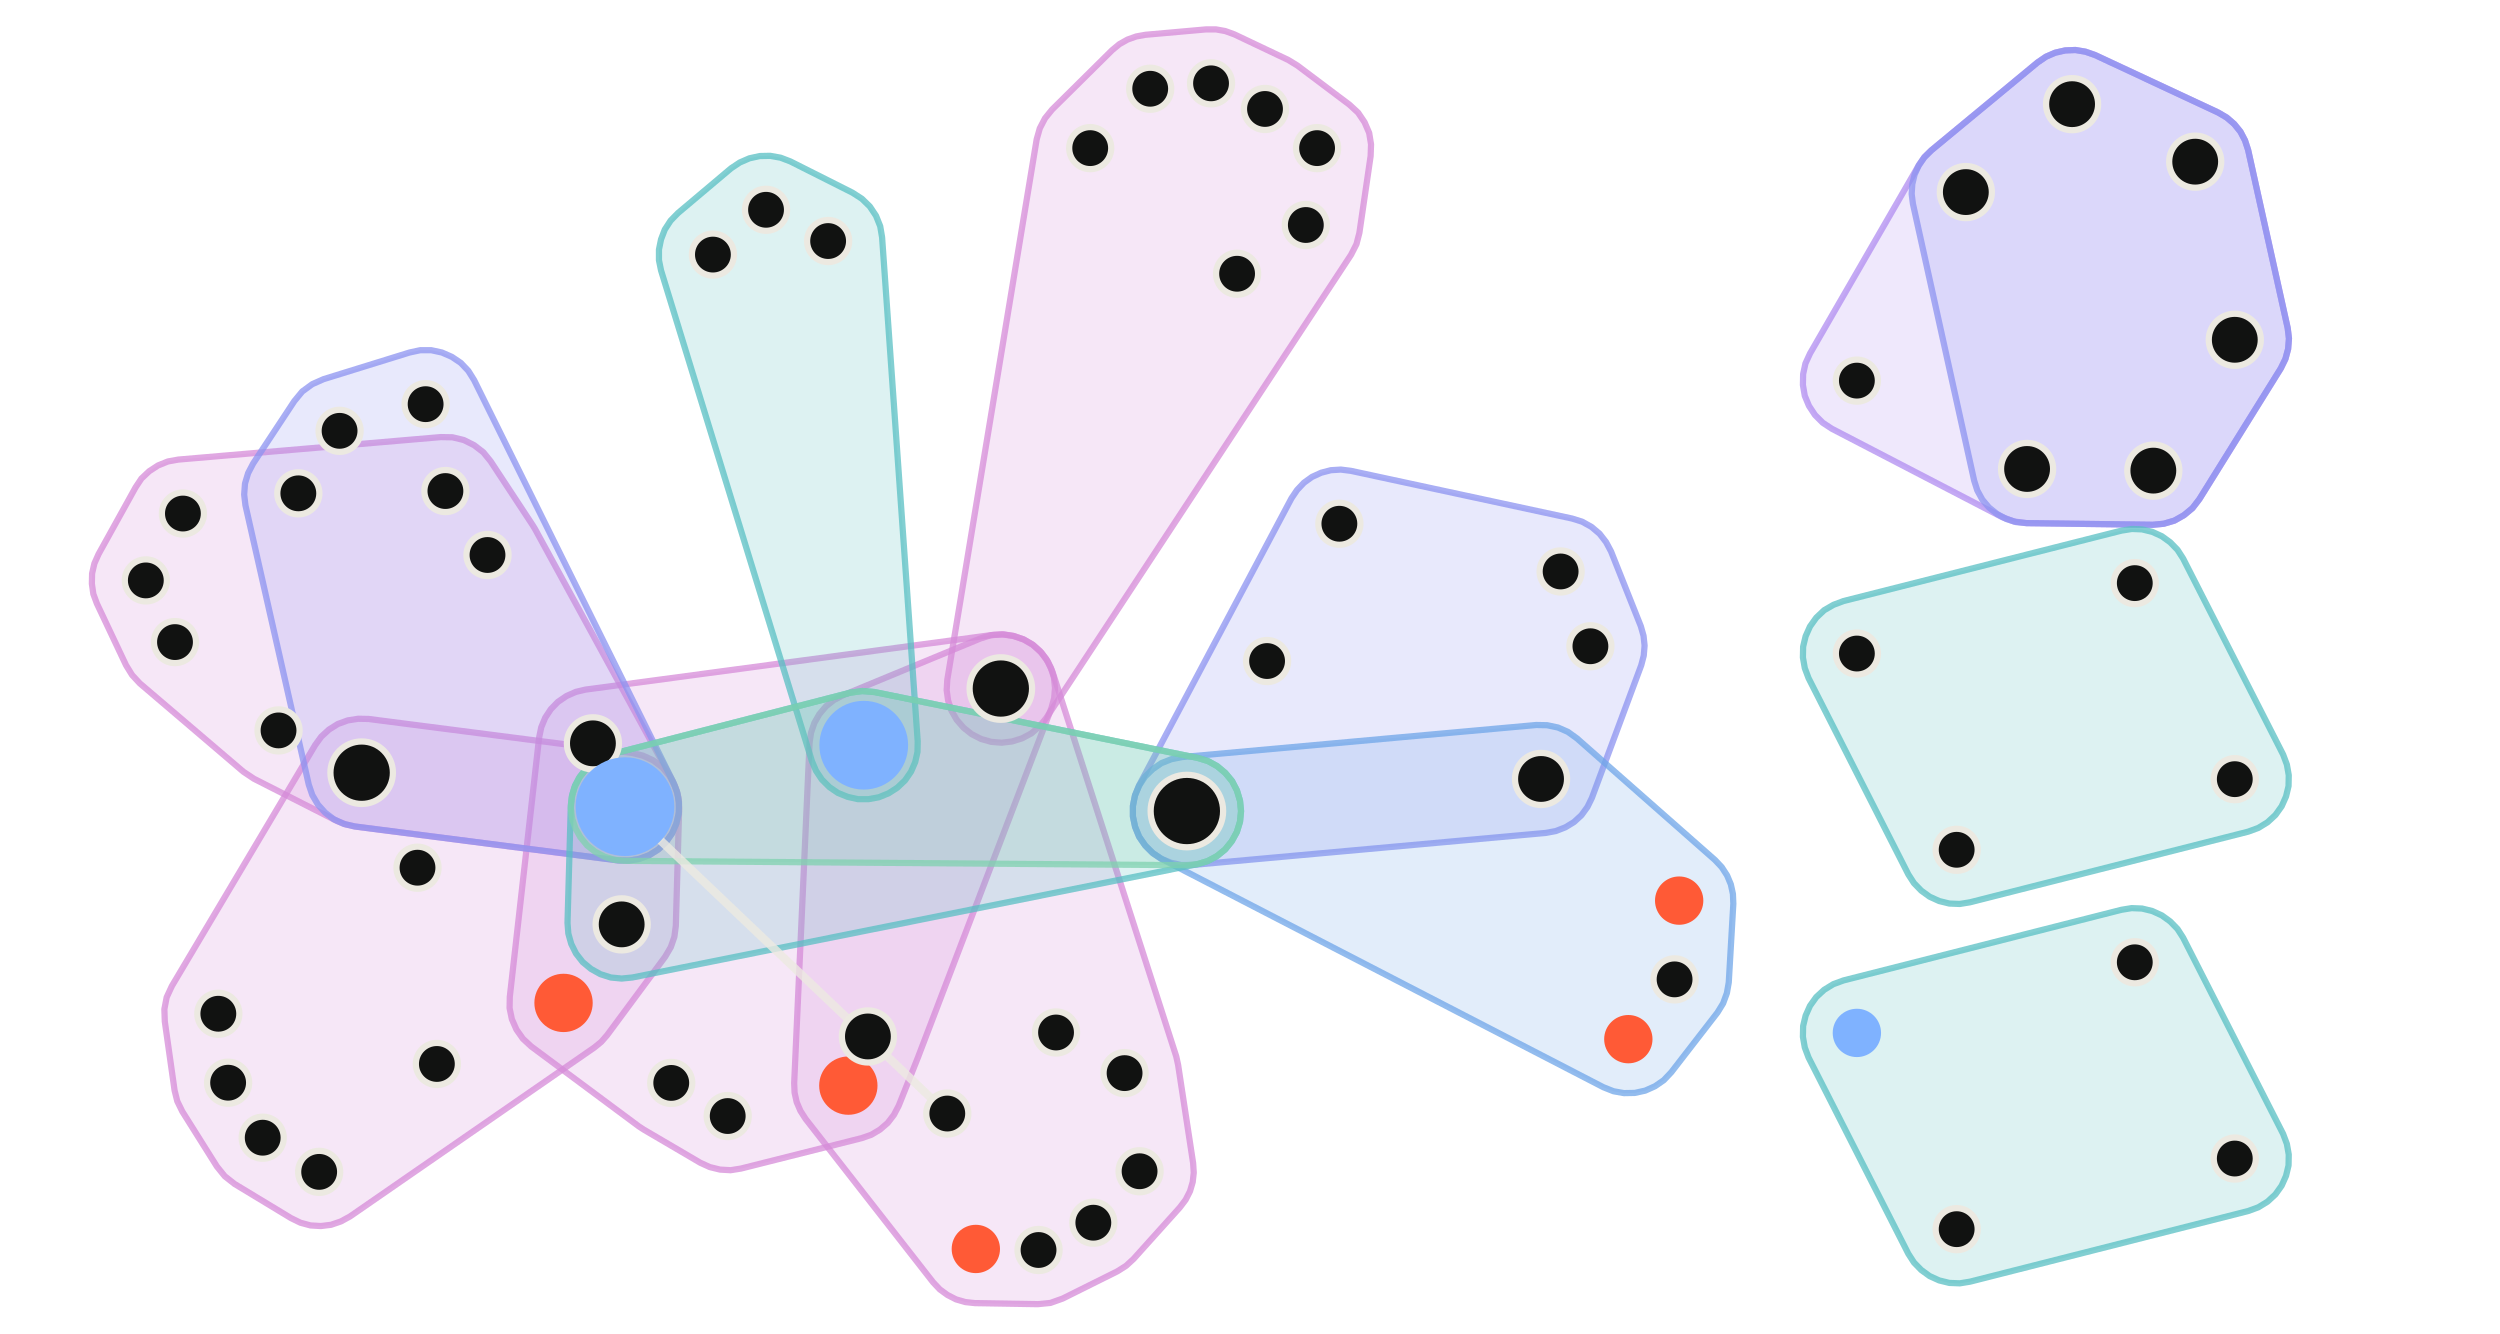
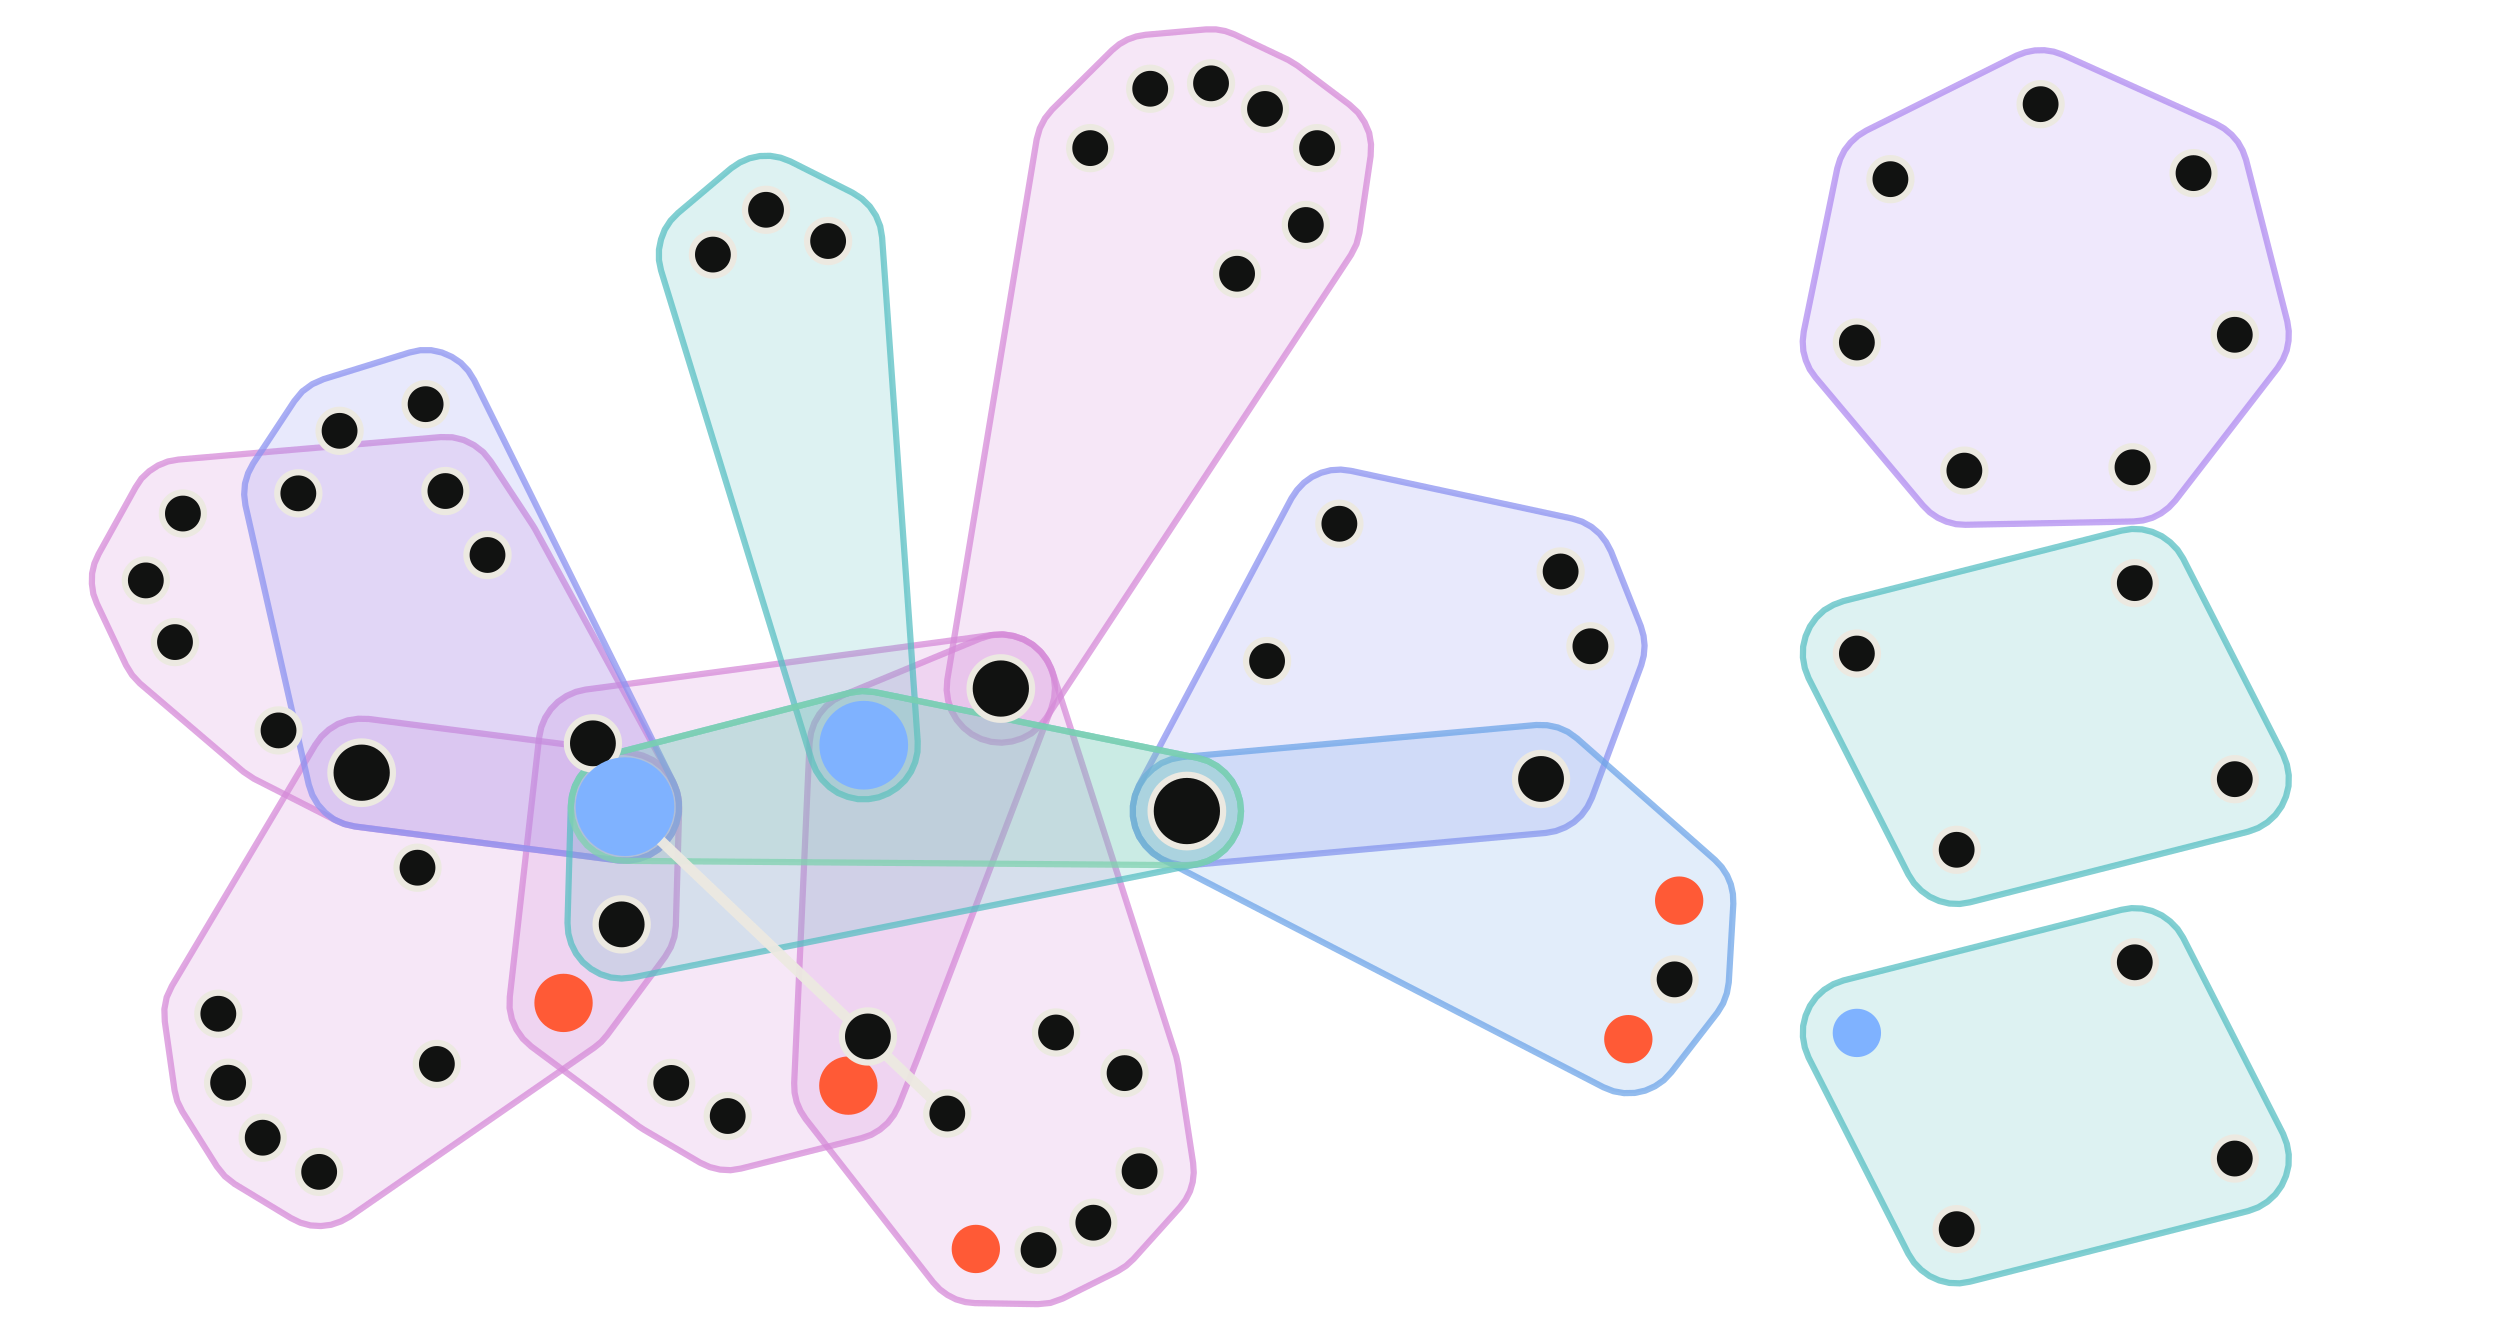
<svg class="hg hg--mini" viewBox="0 0 1200 640" aria-hidden="true" focusable="false">
  <path class="hg-edge" data-w="0" d="M176.9 345.1 L171.9 345.0 L166.9 345.8 L162.2 347.5 L157.9 350.2 L154.2 353.6 L151.3 357.6 L82.5 473.3 L80.0 478.7 L78.9 484.4 L79.1 490.3 L83.8 523.4 L85.1 528.6 L87.5 533.5 L104.1 559.9 L107.9 564.6 L112.6 568.3 L139.7 584.7 L144.2 586.9 L149.0 588.2 L154.0 588.5 L158.9 587.9 L163.6 586.3 L168.0 583.9 L285.3 502.8 L288.6 500.1 L291.4 496.9 L319.3 459.2 L322.0 454.6 L323.7 449.7 L324.4 444.4 L326.0 387.9 L325.6 382.5 L324.0 377.3 L321.4 372.5 L317.9 368.3 L313.6 365.0 L308.6 362.7 L303.3 361.4 L176.9 345.1 Z" fill="#D58BD8" fill-opacity="0.2" stroke="#D58BD8" stroke-opacity="0.75" stroke-width="3" stroke-linejoin="round" />
  <path class="hg-edge" data-w="1" d="M505.2 322.5 L503.0 317.6 L499.9 313.3 L495.9 309.6 L491.3 306.9 L486.3 305.2 L480.9 304.5 L475.6 304.9 L470.5 306.5 L404.7 333.7 L400.3 336.0 L396.5 339.0 L393.3 342.8 L390.9 347.0 L389.3 351.7 L388.6 356.5 L381.2 519.9 L381.4 524.5 L382.4 529.0 L384.2 533.2 L386.7 537.1 L447.9 615.5 L451.1 618.9 L454.8 621.6 L458.9 623.7 L463.4 625.0 L468.0 625.5 L498.1 626.0 L504.2 625.4 L510.1 623.3 L536.4 610.2 L540.5 607.6 L544.1 604.3 L566.3 579.6 L569.1 575.9 L571.2 571.8 L572.5 567.4 L573.0 562.9 L572.7 558.3 L565.5 511.2 L564.6 507.1 L505.2 322.5 Z" fill="#D58BD8" fill-opacity="0.2" stroke="#D58BD8" stroke-opacity="0.75" stroke-width="3" stroke-linejoin="round" />
  <path class="hg-edge" data-w="2" d="M504.7 339.8 L506.0 335.1 L506.4 330.2 L505.9 325.3 L504.5 320.7 L502.2 316.3 L499.2 312.5 L495.5 309.3 L491.3 306.9 L486.6 305.3 L481.8 304.5 L476.9 304.7 L281.1 331.0 L276.4 332.1 L271.9 334.1 L267.8 336.9 L264.4 340.4 L261.7 344.5 L259.8 349.1 L258.8 353.9 L244.7 478.5 L244.6 483.9 L245.7 489.2 L247.9 494.2 L251.0 498.6 L255.0 502.3 L306.7 540.7 L309.0 542.2 L336.1 558.1 L340.7 560.2 L345.6 561.4 L350.7 561.7 L355.7 560.9 L413.6 546.3 L418.2 544.7 L422.4 542.2 L426.1 539.0 L429.1 535.1 L431.4 530.7 L440.8 507.1 L440.9 506.8 L504.7 339.8 Z" fill="#D58BD8" fill-opacity="0.2" stroke="#D58BD8" stroke-opacity="0.75" stroke-width="3" stroke-linejoin="round" />
  <path class="hg-edge" data-w="3" d="M592.5 16.5 L588.1 14.9 L583.6 14.1 L579.0 14.1 L549.8 16.7 L545.4 17.5 L541.2 19.0 L537.3 21.2 L533.8 24.1 L505.0 52.6 L501.6 56.8 L499.1 61.6 L497.6 66.9 L454.7 326.3 L454.4 331.3 L455.1 336.3 L456.7 341.1 L459.2 345.5 L462.5 349.3 L466.4 352.4 L470.9 354.7 L475.8 356.1 L480.8 356.5 L485.8 355.9 L490.6 354.4 L495.1 352.0 L498.9 348.7 L502.1 344.8 L648.5 122.3 L651.1 117.2 L652.5 111.8 L657.9 74.9 L658.1 69.3 L657.2 63.8 L655.0 58.7 L651.9 54.1 L647.8 50.3 L622.8 31.5 L618.4 28.8 L592.5 16.5 Z" fill="#D58BD8" fill-opacity="0.2" stroke="#D58BD8" stroke-opacity="0.75" stroke-width="3" stroke-linejoin="round" />
  <path class="hg-edge" data-w="4" d="M235.5 221.4 L232.0 217.1 L227.6 213.7 L222.6 211.2 L217.2 209.9 L211.6 209.8 L85.6 220.6 L80.6 221.5 L75.9 223.4 L71.6 226.2 L67.9 229.7 L65.1 233.9 L47.3 266.0 L45.3 270.5 L44.2 275.3 L44.1 280.2 L44.8 285.1 L46.5 289.7 L60.5 319.3 L63.4 324.0 L67.1 328.0 L116.8 370.4 L121.9 373.8 L161.8 394.1 L165.9 395.7 L170.3 396.7 L296.7 413.0 L301.9 413.1 L307.0 412.2 L311.8 410.4 L316.2 407.6 L319.9 403.9 L322.8 399.7 L324.8 394.9 L325.9 389.8 L325.9 384.6 L324.8 379.5 L322.8 374.7 L256.8 253.9 L255.7 252.1 L235.5 221.4 Z" fill="#D58BD8" fill-opacity="0.2" stroke="#D58BD8" stroke-opacity="0.75" stroke-width="3" stroke-linejoin="round" />
-   <path class="hg-edge" data-w="5" d="M1005.6 26.4 L1001.0 24.8 L996.2 24.0 L991.3 24.2 L986.5 25.3 L982.1 27.2 L978.0 30.0 L927.0 72.2 L923.7 75.4 L921.1 79.2 L868.8 169.7 L866.6 174.5 L865.5 179.6 L865.4 184.8 L866.3 190.0 L868.3 194.8 L871.2 199.2 L874.9 202.9 L879.3 205.8 L961.0 248.2 L966.7 250.3 L972.7 251.1 L1033.3 251.9 L1038.6 251.4 L1043.7 249.9 L1048.3 247.3 L1052.4 243.9 L1055.7 239.6 L1094.8 176.8 L1097.0 172.3 L1098.3 167.5 L1098.7 162.5 L1098.1 157.5 L1079.1 72.0 L1077.6 67.4 L1075.4 63.2 L1072.4 59.5 L1068.8 56.4 L1064.7 54.0 L1005.6 26.4 Z" fill="#B08CF0" fill-opacity="0.2" stroke="#B08CF0" stroke-opacity="0.75" stroke-width="3" stroke-linejoin="round" />
+   <path class="hg-edge" data-w="5" d="M990.2 26.3 L985.8 24.8 L981.3 24.1 L976.7 24.2 L972.2 25.1 L967.9 26.7 L895.8 62.7 L891.8 65.2 L888.3 68.4 L885.4 72.1 L883.3 76.3 L881.9 80.8 L865.8 159.2 L865.3 163.8 L865.6 168.5 L866.8 173.0 L868.7 177.3 L871.4 181.1 L923.0 242.6 L926.3 245.9 L930.1 248.5 L934.3 250.4 L938.8 251.6 L943.4 251.9 L1024.1 250.3 L1028.7 249.8 L1033.2 248.5 L1037.3 246.4 L1041.0 243.6 L1044.2 240.2 L1093.3 176.6 L1095.8 172.6 L1097.6 168.2 L1098.5 163.6 L1098.6 158.9 L1097.9 154.3 L1078.1 76.7 L1076.5 72.3 L1074.2 68.2 L1071.2 64.7 L1067.6 61.7 L1063.6 59.4 L990.2 26.3 Z" fill="#B08CF0" fill-opacity="0.2" stroke="#B08CF0" stroke-opacity="0.75" stroke-width="3" stroke-linejoin="round" />
  <path class="hg-edge" data-w="6" d="M227.6 182.5 L224.8 178.0 L221.2 174.2 L216.9 171.3 L212.1 169.2 L207.0 168.1 L201.7 168.1 L196.6 169.2 L155.3 182.0 L149.9 184.4 L145.1 187.9 L141.3 192.5 L121.5 222.5 L119.1 227.1 L117.6 232.1 L117.2 237.4 L117.8 242.5 L148.2 376.6 L149.9 381.6 L152.6 386.2 L156.1 390.1 L160.3 393.3 L165.1 395.5 L170.3 396.7 L296.7 413.0 L301.8 413.1 L306.8 412.3 L311.6 410.5 L315.9 407.8 L319.6 404.3 L322.5 400.2 L324.6 395.5 L325.8 390.5 L325.9 385.4 L325.1 380.4 L323.3 375.7 L227.6 182.5 Z" fill="#8C93F0" fill-opacity="0.2" stroke="#8C93F0" stroke-opacity="0.75" stroke-width="3" stroke-linejoin="round" />
  <path class="hg-edge" data-w="7" d="M648.4 226.0 L643.6 225.4 L638.8 225.7 L634.2 226.9 L629.8 228.9 L625.9 231.7 L622.6 235.2 L619.9 239.2 L546.7 377.1 L544.8 381.8 L543.8 386.8 L543.8 391.8 L544.8 396.8 L546.7 401.5 L549.6 405.7 L553.1 409.3 L557.3 412.2 L562.0 414.1 L567.0 415.2 L572.0 415.2 L742.0 399.8 L746.8 398.9 L751.4 397.1 L755.5 394.6 L759.1 391.3 L762.0 387.3 L764.1 383.0 L787.8 319.3 L789.0 314.7 L789.4 309.9 L788.9 305.2 L787.6 300.6 L773.3 264.7 L770.9 260.2 L767.8 256.2 L763.9 252.9 L759.4 250.4 L754.6 248.9 L648.4 226.0 Z" fill="#8C93F0" fill-opacity="0.2" stroke="#8C93F0" stroke-opacity="0.75" stroke-width="3" stroke-linejoin="round" />
-   <path class="hg-edge" data-w="8" d="M1005.6 26.4 L1001.0 24.8 L996.2 24.0 L991.3 24.2 L986.5 25.3 L982.1 27.2 L978.0 30.0 L927.0 72.2 L923.7 75.5 L921.0 79.4 L919.0 83.8 L917.9 88.4 L917.6 93.1 L918.2 97.8 L947.6 230.7 L949.1 235.4 L951.5 239.8 L954.7 243.6 L958.6 246.7 L963.0 249.1 L967.7 250.6 L972.7 251.1 L1033.3 251.9 L1038.6 251.4 L1043.7 249.9 L1048.3 247.3 L1052.4 243.9 L1055.7 239.6 L1094.8 176.8 L1097.0 172.3 L1098.3 167.5 L1098.7 162.5 L1098.1 157.5 L1079.1 72.0 L1077.6 67.4 L1075.4 63.2 L1072.4 59.5 L1068.8 56.4 L1064.7 54.0 L1005.6 26.4 Z" fill="#8C93F0" fill-opacity="0.2" stroke="#8C93F0" stroke-opacity="0.75" stroke-width="3" stroke-linejoin="round" />
-   <path class="hg-edge" data-w="9" d="M756.9 354.4 L752.6 351.3 L747.8 349.2 L742.6 348.1 L737.4 348.0 L567.4 363.4 L562.3 364.4 L557.5 366.3 L553.3 369.2 L549.6 372.8 L546.8 377.1 L544.8 381.8 L543.8 386.9 L543.8 392.0 L544.9 397.0 L546.9 401.8 L549.8 406.0 L553.5 409.6 L557.8 412.4 L769.7 521.9 L774.5 523.8 L779.5 524.7 L784.7 524.6 L789.7 523.5 L794.4 521.4 L798.6 518.5 L802.2 514.7 L824.4 486.0 L827.1 481.6 L828.9 476.7 L829.8 471.6 L832.0 433.8 L831.8 429.1 L830.8 424.5 L829.0 420.2 L826.4 416.2 L823.2 412.8 L756.9 354.4 Z" fill="#6FA6E8" fill-opacity="0.2" stroke="#6FA6E8" stroke-opacity="0.75" stroke-width="3" stroke-linejoin="round" />
-   <path class="hg-edge" data-w="10" d="M1047.9 268.1 L1045.2 263.9 L1041.7 260.3 L1037.7 257.4 L1033.1 255.3 L1028.2 254.1 L1023.3 253.9 L1018.3 254.7 L884.9 288.5 L880.1 290.3 L875.6 292.9 L871.8 296.5 L868.8 300.7 L866.7 305.4 L865.5 310.4 L865.4 315.6 L866.3 320.7 L868.1 325.5 L916.0 419.7 L918.7 423.9 L922.2 427.5 L926.2 430.4 L930.8 432.5 L935.7 433.7 L940.7 433.9 L945.6 433.1 L1079.1 399.2 L1084.0 397.4 L1088.4 394.7 L1092.2 391.2 L1095.2 387.0 L1097.3 382.3 L1098.5 377.3 L1098.6 372.1 L1097.7 367.0 L1095.9 362.2 L1047.9 268.1 Z" fill="#58BFC2" fill-opacity="0.2" stroke="#58BFC2" stroke-opacity="0.75" stroke-width="3" stroke-linejoin="round" />
-   <path class="hg-edge" data-w="11" d="M419.8 332.2 L413.9 331.7 L408.1 332.5 L293.5 362.0 L289.0 363.6 L284.9 366.0 L281.3 369.2 L278.3 372.9 L276.0 377.1 L274.6 381.7 L274.0 386.5 L272.4 443.0 L272.8 448.1 L274.2 453.1 L276.5 457.7 L279.7 461.8 L283.7 465.1 L288.2 467.6 L293.2 469.2 L298.4 469.7 L303.5 469.2 L574.8 414.8 L579.7 413.3 L584.2 410.9 L588.1 407.7 L591.3 403.7 L593.7 399.3 L595.2 394.4 L595.7 389.3 L595.2 384.3 L593.7 379.4 L591.4 374.9 L588.1 371.0 L584.2 367.7 L579.8 365.3 L574.9 363.8 L419.8 332.2 Z" fill="#58BFC2" fill-opacity="0.2" stroke="#58BFC2" stroke-opacity="0.75" stroke-width="3" stroke-linejoin="round" />
-   <path class="hg-edge" data-w="12" d="M379.4 77.5 L374.7 75.7 L369.7 74.8 L364.7 74.9 L359.7 76.0 L355.1 78.0 L350.9 80.8 L325.4 102.3 L321.9 105.9 L319.1 110.2 L317.3 114.9 L316.3 119.8 L316.3 124.9 L317.3 129.8 L389.7 365.3 L391.7 370.0 L394.5 374.2 L398.1 377.8 L402.2 380.6 L406.9 382.5 L411.8 383.6 L416.9 383.6 L421.8 382.7 L426.5 380.8 L430.7 378.1 L434.4 374.6 L437.3 370.4 L439.3 365.8 L440.4 360.9 L440.5 355.9 L423.4 113.9 L422.5 108.6 L420.5 103.6 L417.5 99.1 L413.7 95.4 L409.2 92.5 L379.4 77.5 Z" fill="#58BFC2" fill-opacity="0.2" stroke="#58BFC2" stroke-opacity="0.75" stroke-width="3" stroke-linejoin="round" />
-   <path class="hg-edge" data-w="13" d="M1047.9 450.1 L1045.2 445.9 L1041.7 442.3 L1037.7 439.4 L1033.1 437.3 L1028.2 436.1 L1023.2 435.9 L1018.3 436.7 L884.9 470.6 L880.0 472.4 L875.6 475.1 L871.8 478.6 L868.8 482.8 L866.7 487.5 L865.5 492.5 L865.4 497.7 L866.3 502.8 L868.1 507.6 L916.0 601.8 L918.7 606.0 L922.2 609.6 L926.2 612.5 L930.8 614.6 L935.7 615.8 L940.7 616.0 L945.6 615.2 L1079.1 581.3 L1084.0 579.5 L1088.4 576.8 L1092.2 573.3 L1095.2 569.1 L1097.3 564.4 L1098.5 559.4 L1098.6 554.2 L1097.7 549.1 L1095.9 544.3 L1047.9 450.1 Z" fill="#58BFC2" fill-opacity="0.2" stroke="#58BFC2" stroke-opacity="0.75" stroke-width="3" stroke-linejoin="round" />
-   <path class="hg-edge" data-w="14" d="M419.8 332.2 L413.9 331.7 L408.1 332.5 L293.5 362.0 L288.8 363.7 L284.6 366.3 L280.8 369.6 L277.8 373.6 L275.7 378.1 L274.4 382.9 L274.0 387.9 L274.6 392.8 L276.2 397.6 L278.6 401.9 L281.8 405.8 L285.7 408.9 L290.1 411.2 L294.8 412.7 L299.8 413.2 L569.5 415.3 L574.6 414.8 L579.5 413.4 L584.0 411.0 L588.0 407.8 L591.2 403.9 L593.7 399.4 L595.2 394.5 L595.7 389.5 L595.2 384.4 L593.8 379.5 L591.4 375.0 L588.2 371.0 L584.3 367.8 L579.8 365.3 L574.9 363.8 L419.8 332.2 Z" fill="#7FD1AE" fill-opacity="0.2" stroke="#7FD1AE" stroke-opacity="0.75" stroke-width="3" stroke-linejoin="round" />
-   <line class="hg-edge" data-w="15" x1="300.0" y1="387.2" x2="454.7" y2="534.5" stroke="#ECE9E1" stroke-opacity="0.8" stroke-width="4" />
+   <path class="hg-edge" data-w="8" d="M756.9 354.4 L752.6 351.3 L747.8 349.2 L742.6 348.1 L737.4 348.0 L567.4 363.4 L562.3 364.4 L557.5 366.3 L553.3 369.2 L549.6 372.8 L546.8 377.1 L544.8 381.8 L543.8 386.9 L543.8 392.0 L544.9 397.0 L546.9 401.8 L549.8 406.0 L553.5 409.6 L557.8 412.4 L769.7 521.9 L774.5 523.8 L779.5 524.7 L784.7 524.6 L789.7 523.5 L794.4 521.4 L798.6 518.5 L802.2 514.7 L824.4 486.0 L827.1 481.6 L828.9 476.7 L829.8 471.6 L832.0 433.8 L831.8 429.1 L830.8 424.5 L829.0 420.2 L826.4 416.2 L823.2 412.8 L756.9 354.4 Z" fill="#6FA6E8" fill-opacity="0.2" stroke="#6FA6E8" stroke-opacity="0.75" stroke-width="3" stroke-linejoin="round" />
+   <path class="hg-edge" data-w="9" d="M1047.9 268.1 L1045.2 263.9 L1041.7 260.3 L1037.7 257.4 L1033.1 255.3 L1028.2 254.1 L1023.3 253.9 L1018.3 254.7 L884.9 288.5 L880.1 290.3 L875.6 292.9 L871.8 296.5 L868.8 300.7 L866.7 305.4 L865.5 310.4 L865.4 315.6 L866.3 320.7 L868.1 325.5 L916.0 419.7 L918.7 423.9 L922.2 427.5 L926.2 430.4 L930.8 432.5 L935.7 433.7 L940.7 433.9 L945.6 433.1 L1079.1 399.2 L1084.0 397.4 L1088.4 394.7 L1092.2 391.2 L1095.2 387.0 L1097.3 382.3 L1098.5 377.3 L1098.6 372.1 L1097.7 367.0 L1095.9 362.2 L1047.9 268.1 Z" fill="#58BFC2" fill-opacity="0.2" stroke="#58BFC2" stroke-opacity="0.75" stroke-width="3" stroke-linejoin="round" />
+   <path class="hg-edge" data-w="10" d="M419.8 332.2 L413.9 331.7 L408.1 332.5 L293.5 362.0 L289.0 363.6 L284.9 366.0 L281.3 369.2 L278.3 372.9 L276.0 377.1 L274.6 381.7 L274.0 386.5 L272.4 443.0 L272.8 448.1 L274.2 453.1 L276.5 457.7 L279.7 461.8 L283.7 465.1 L288.2 467.6 L293.2 469.2 L298.4 469.7 L303.5 469.2 L574.8 414.8 L579.7 413.3 L584.2 410.9 L588.1 407.7 L591.3 403.7 L593.7 399.3 L595.2 394.4 L595.7 389.3 L595.2 384.3 L593.7 379.4 L591.4 374.9 L588.1 371.0 L584.2 367.7 L579.8 365.3 L574.9 363.8 L419.8 332.2 Z" fill="#58BFC2" fill-opacity="0.2" stroke="#58BFC2" stroke-opacity="0.75" stroke-width="3" stroke-linejoin="round" />
+   <path class="hg-edge" data-w="11" d="M379.4 77.5 L374.7 75.7 L369.7 74.8 L364.7 74.9 L359.7 76.0 L355.1 78.0 L350.9 80.8 L325.4 102.3 L321.9 105.9 L319.1 110.2 L317.3 114.9 L316.3 119.8 L316.3 124.9 L317.3 129.8 L389.7 365.3 L391.7 370.0 L394.5 374.2 L398.1 377.8 L402.2 380.6 L406.9 382.5 L411.8 383.6 L416.9 383.6 L421.8 382.7 L426.5 380.8 L430.7 378.1 L434.4 374.6 L437.3 370.4 L439.3 365.8 L440.4 360.9 L440.5 355.9 L423.4 113.9 L422.5 108.6 L420.5 103.6 L417.5 99.1 L413.7 95.4 L409.2 92.5 L379.4 77.5 Z" fill="#58BFC2" fill-opacity="0.2" stroke="#58BFC2" stroke-opacity="0.75" stroke-width="3" stroke-linejoin="round" />
+   <path class="hg-edge" data-w="12" d="M1047.9 450.1 L1045.2 445.9 L1041.7 442.3 L1037.7 439.4 L1033.1 437.3 L1028.2 436.1 L1023.2 435.9 L1018.3 436.7 L884.9 470.6 L880.0 472.4 L875.6 475.1 L871.8 478.6 L868.8 482.8 L866.7 487.5 L865.5 492.5 L865.4 497.7 L866.3 502.8 L868.1 507.6 L916.0 601.8 L918.7 606.0 L922.2 609.6 L926.2 612.5 L930.8 614.6 L935.7 615.8 L940.7 616.0 L945.6 615.2 L1079.1 581.3 L1084.0 579.5 L1088.4 576.8 L1092.2 573.3 L1095.2 569.1 L1097.3 564.4 L1098.5 559.4 L1098.6 554.2 L1097.7 549.1 L1095.9 544.3 L1047.9 450.1 Z" fill="#58BFC2" fill-opacity="0.2" stroke="#58BFC2" stroke-opacity="0.75" stroke-width="3" stroke-linejoin="round" />
+   <path class="hg-edge" data-w="13" d="M419.8 332.2 L413.9 331.7 L408.1 332.5 L293.5 362.0 L288.8 363.7 L284.6 366.3 L280.8 369.6 L277.8 373.6 L275.7 378.1 L274.4 382.9 L274.0 387.9 L274.6 392.8 L276.2 397.6 L278.6 401.9 L281.8 405.8 L285.7 408.9 L290.1 411.2 L294.8 412.7 L299.8 413.2 L569.5 415.3 L574.6 414.8 L579.5 413.4 L584.0 411.0 L588.0 407.8 L591.2 403.9 L593.7 399.4 L595.2 394.5 L595.7 389.5 L595.2 384.4 L593.8 379.5 L591.4 375.0 L588.2 371.0 L584.3 367.8 L579.8 365.3 L574.9 363.8 L419.8 332.2 Z" fill="#7FD1AE" fill-opacity="0.2" stroke="#7FD1AE" stroke-opacity="0.75" stroke-width="3" stroke-linejoin="round" />
+   <line class="hg-edge hg-dyad" data-w="14" x1="300.0" y1="387.2" x2="454.7" y2="534.5" stroke="#ECE9E1" stroke-opacity="0.95" stroke-width="5" stroke-linecap="round" />
+   <circle cx="1023.6" cy="224.3" r="10.1" fill="#111211" stroke="#ECE9E1" stroke-width="3" />
  <circle cx="939.2" cy="590.0" r="10.1" fill="#111211" stroke="#ECE9E1" stroke-width="3" />
  <circle cx="133.7" cy="350.6" r="10.1" fill="#111211" stroke="#ECE9E1" stroke-width="3" />
  <circle cx="632.2" cy="71.1" r="10.1" fill="#111211" stroke="#ECE9E1" stroke-width="3" />
  <circle cx="468.4" cy="599.5" r="10.1" fill="#FF5A36" stroke="#FF5A36" stroke-width="3" />
+   <circle cx="942.9" cy="225.9" r="10.1" fill="#111211" stroke="#ECE9E1" stroke-width="3" />
  <circle cx="539.8" cy="515.1" r="10.1" fill="#111211" stroke="#ECE9E1" stroke-width="3" />
  <circle cx="642.9" cy="251.4" r="10.1" fill="#111211" stroke="#ECE9E1" stroke-width="3" />
  <circle cx="806.0" cy="432.3" r="10.1" fill="#FF5A36" stroke="#FF5A36" stroke-width="3" />
  <circle cx="523.3" cy="71.1" r="10.1" fill="#111211" stroke="#ECE9E1" stroke-width="3" />
  <circle cx="153.2" cy="562.5" r="10.1" fill="#111211" stroke="#ECE9E1" stroke-width="3" />
  <circle cx="84.0" cy="308.2" r="10.1" fill="#111211" stroke="#ECE9E1" stroke-width="3" />
  <circle cx="126.1" cy="546.1" r="10.1" fill="#111211" stroke="#ECE9E1" stroke-width="3" />
  <circle cx="204.3" cy="194.0" r="10.1" fill="#111211" stroke="#ECE9E1" stroke-width="3" />
  <circle cx="498.5" cy="600.0" r="10.1" fill="#111211" stroke="#ECE9E1" stroke-width="3" />
  <circle cx="349.3" cy="535.7" r="10.1" fill="#111211" stroke="#ECE9E1" stroke-width="3" />
  <circle cx="547.0" cy="562.2" r="10.1" fill="#111211" stroke="#ECE9E1" stroke-width="3" />
  <circle cx="608.2" cy="317.3" r="10.1" fill="#111211" stroke="#ECE9E1" stroke-width="3" />
  <circle cx="87.8" cy="246.5" r="10.1" fill="#111211" stroke="#ECE9E1" stroke-width="3" />
  <circle cx="506.9" cy="495.6" r="10.1" fill="#111211" stroke="#ECE9E1" stroke-width="3" />
  <circle cx="70.0" cy="278.6" r="10.1" fill="#111211" stroke="#ECE9E1" stroke-width="3" />
  <circle cx="939.2" cy="407.9" r="10.1" fill="#111211" stroke="#ECE9E1" stroke-width="3" />
  <circle cx="104.8" cy="486.6" r="10.1" fill="#111211" stroke="#ECE9E1" stroke-width="3" />
  <circle cx="213.8" cy="235.7" r="10.1" fill="#111211" stroke="#ECE9E1" stroke-width="3" />
  <circle cx="1024.7" cy="279.9" r="10.1" fill="#111211" stroke="#ECE9E1" stroke-width="3" />
  <circle cx="803.8" cy="470.1" r="10.1" fill="#111211" stroke="#ECE9E1" stroke-width="3" />
  <circle cx="552.1" cy="42.6" r="10.1" fill="#111211" stroke="#ECE9E1" stroke-width="3" />
  <circle cx="581.3" cy="40.0" r="10.1" fill="#111211" stroke="#ECE9E1" stroke-width="3" />
+   <circle cx="1072.7" cy="160.7" r="10.1" fill="#111211" stroke="#ECE9E1" stroke-width="3" />
  <circle cx="763.4" cy="310.2" r="10.1" fill="#111211" stroke="#ECE9E1" stroke-width="3" />
  <circle cx="397.5" cy="115.7" r="10.1" fill="#111211" stroke="#ECE9E1" stroke-width="3" />
  <circle cx="524.8" cy="586.9" r="10.1" fill="#111211" stroke="#ECE9E1" stroke-width="3" />
  <circle cx="367.7" cy="100.7" r="10.1" fill="#111211" stroke="#ECE9E1" stroke-width="3" />
  <circle cx="1072.7" cy="374.0" r="10.1" fill="#111211" stroke="#ECE9E1" stroke-width="3" />
  <circle cx="749.1" cy="274.3" r="10.1" fill="#111211" stroke="#ECE9E1" stroke-width="3" />
  <circle cx="163.0" cy="206.8" r="10.1" fill="#111211" stroke="#ECE9E1" stroke-width="3" />
+   <circle cx="979.5" cy="50.0" r="10.1" fill="#111211" stroke="#ECE9E1" stroke-width="3" />
  <circle cx="143.2" cy="236.8" r="10.1" fill="#111211" stroke="#ECE9E1" stroke-width="3" />
  <circle cx="454.7" cy="534.5" r="10.1" fill="#111211" stroke="#ECE9E1" stroke-width="3" />
  <circle cx="234.0" cy="266.4" r="10.1" fill="#111211" stroke="#ECE9E1" stroke-width="3" />
  <circle cx="607.2" cy="52.3" r="10.1" fill="#111211" stroke="#ECE9E1" stroke-width="3" />
+   <circle cx="907.4" cy="86.0" r="10.1" fill="#111211" stroke="#ECE9E1" stroke-width="3" />
  <circle cx="200.4" cy="416.5" r="10.1" fill="#111211" stroke="#ECE9E1" stroke-width="3" />
  <circle cx="322.2" cy="519.8" r="10.1" fill="#111211" stroke="#ECE9E1" stroke-width="3" />
  <circle cx="209.7" cy="510.7" r="10.1" fill="#111211" stroke="#ECE9E1" stroke-width="3" />
  <circle cx="593.8" cy="131.4" r="10.1" fill="#111211" stroke="#ECE9E1" stroke-width="3" />
  <circle cx="109.5" cy="519.7" r="10.1" fill="#111211" stroke="#ECE9E1" stroke-width="3" />
  <circle cx="781.6" cy="498.8" r="10.1" fill="#FF5A36" stroke="#FF5A36" stroke-width="3" />
  <circle cx="1024.7" cy="461.9" r="10.1" fill="#111211" stroke="#ECE9E1" stroke-width="3" />
  <circle cx="1072.7" cy="556.1" r="10.1" fill="#111211" stroke="#ECE9E1" stroke-width="3" />
  <circle cx="626.8" cy="108.0" r="10.1" fill="#111211" stroke="#ECE9E1" stroke-width="3" />
-   <circle cx="891.3" cy="182.7" r="10.1" fill="#111211" stroke="#ECE9E1" stroke-width="3" />
+   <circle cx="891.3" cy="164.4" r="10.1" fill="#111211" stroke="#ECE9E1" stroke-width="3" />
  <circle cx="891.3" cy="313.7" r="10.1" fill="#111211" stroke="#ECE9E1" stroke-width="3" />
  <circle cx="891.3" cy="495.8" r="10.1" fill="#7FB2FF" stroke="#7FB2FF" stroke-width="3" />
  <circle cx="342.2" cy="122.2" r="10.1" fill="#111211" stroke="#ECE9E1" stroke-width="3" />
-   <circle cx="973.0" cy="225.1" r="12.5" fill="#111211" stroke="#ECE9E1" stroke-width="3" />
-   <circle cx="1033.6" cy="225.9" r="12.5" fill="#111211" stroke="#ECE9E1" stroke-width="3" />
+   <circle cx="1052.9" cy="83.1" r="10.1" fill="#111211" stroke="#ECE9E1" stroke-width="3" />
  <circle cx="407.2" cy="521.1" r="12.5" fill="#FF5A36" stroke="#FF5A36" stroke-width="3" />
-   <circle cx="1072.7" cy="163.1" r="12.5" fill="#111211" stroke="#ECE9E1" stroke-width="3" />
  <circle cx="270.5" cy="481.4" r="12.5" fill="#FF5A36" stroke="#FF5A36" stroke-width="3" />
  <circle cx="284.6" cy="356.8" r="12.5" fill="#111211" stroke="#ECE9E1" stroke-width="3" />
  <circle cx="416.6" cy="497.5" r="12.5" fill="#111211" stroke="#ECE9E1" stroke-width="3" />
-   <circle cx="994.6" cy="50.0" r="12.5" fill="#111211" stroke="#ECE9E1" stroke-width="3" />
  <circle cx="298.4" cy="443.7" r="12.5" fill="#111211" stroke="#ECE9E1" stroke-width="3" />
-   <circle cx="943.6" cy="92.2" r="12.5" fill="#111211" stroke="#ECE9E1" stroke-width="3" />
  <circle cx="739.7" cy="373.9" r="12.5" fill="#111211" stroke="#ECE9E1" stroke-width="3" />
-   <circle cx="1053.7" cy="77.6" r="12.5" fill="#111211" stroke="#ECE9E1" stroke-width="3" />
  <circle cx="480.4" cy="330.5" r="15.0" fill="#111211" stroke="#ECE9E1" stroke-width="3" />
  <circle cx="173.6" cy="370.9" r="15.0" fill="#111211" stroke="#ECE9E1" stroke-width="3" />
  <circle cx="569.7" cy="389.3" r="17.4" fill="#111211" stroke="#ECE9E1" stroke-width="3" />
  <circle cx="414.6" cy="357.7" r="19.8" fill="#7FB2FF" stroke="#7FB2FF" stroke-width="3" />
  <circle cx="300.0" cy="387.2" r="22.2" fill="#7FB2FF" stroke="#7FB2FF" stroke-width="3" />
</svg>
